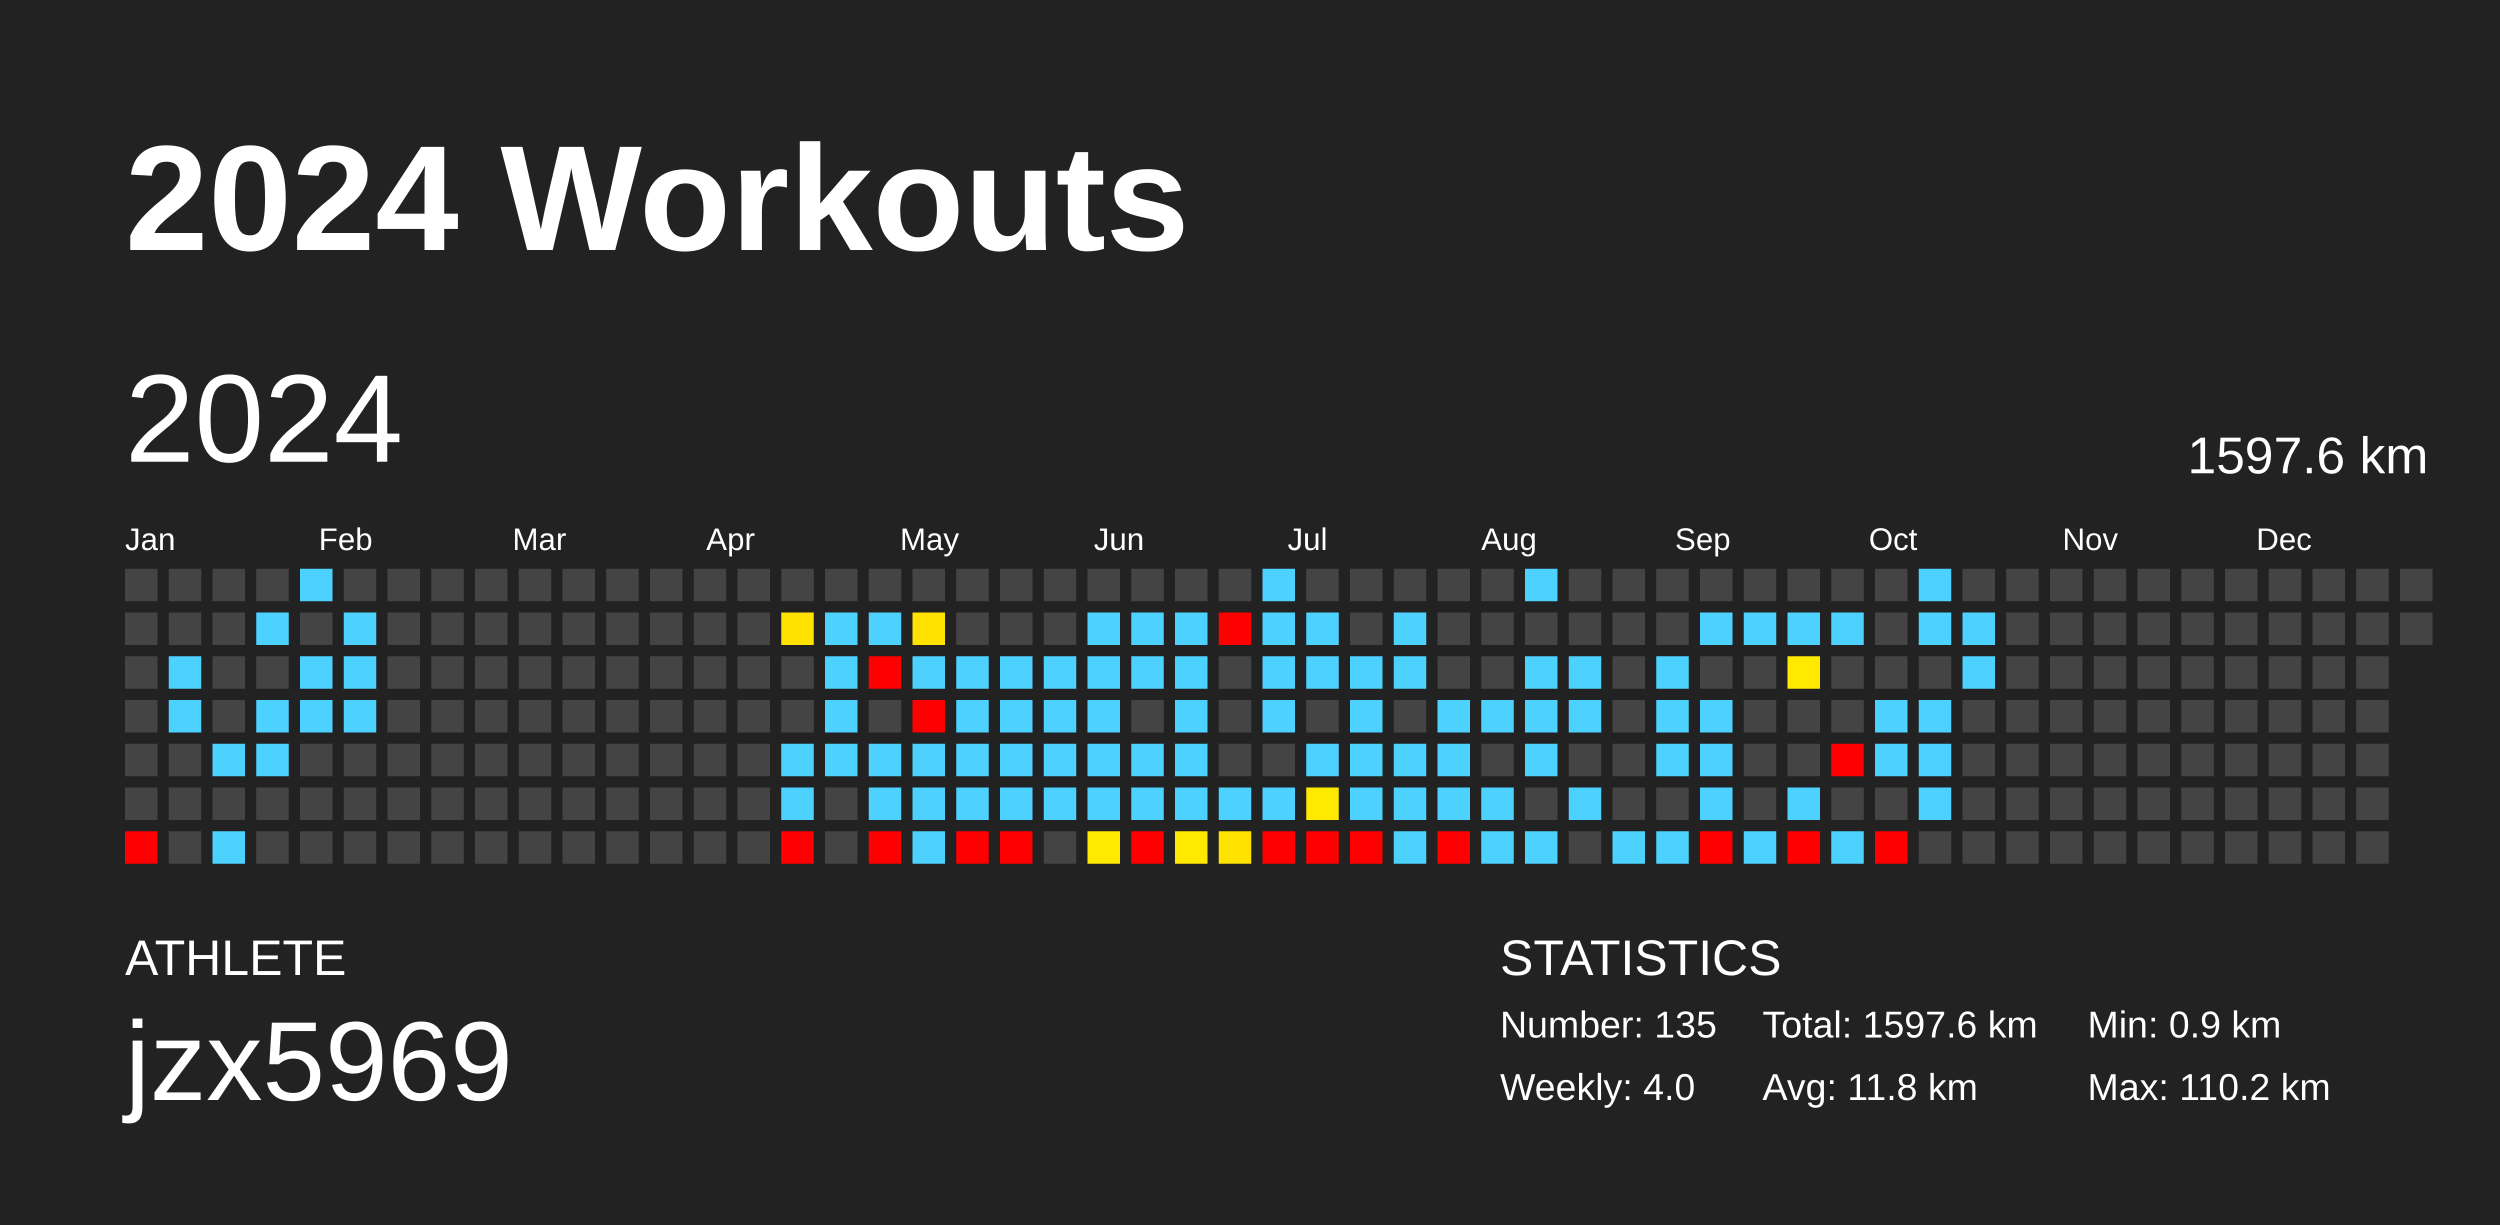
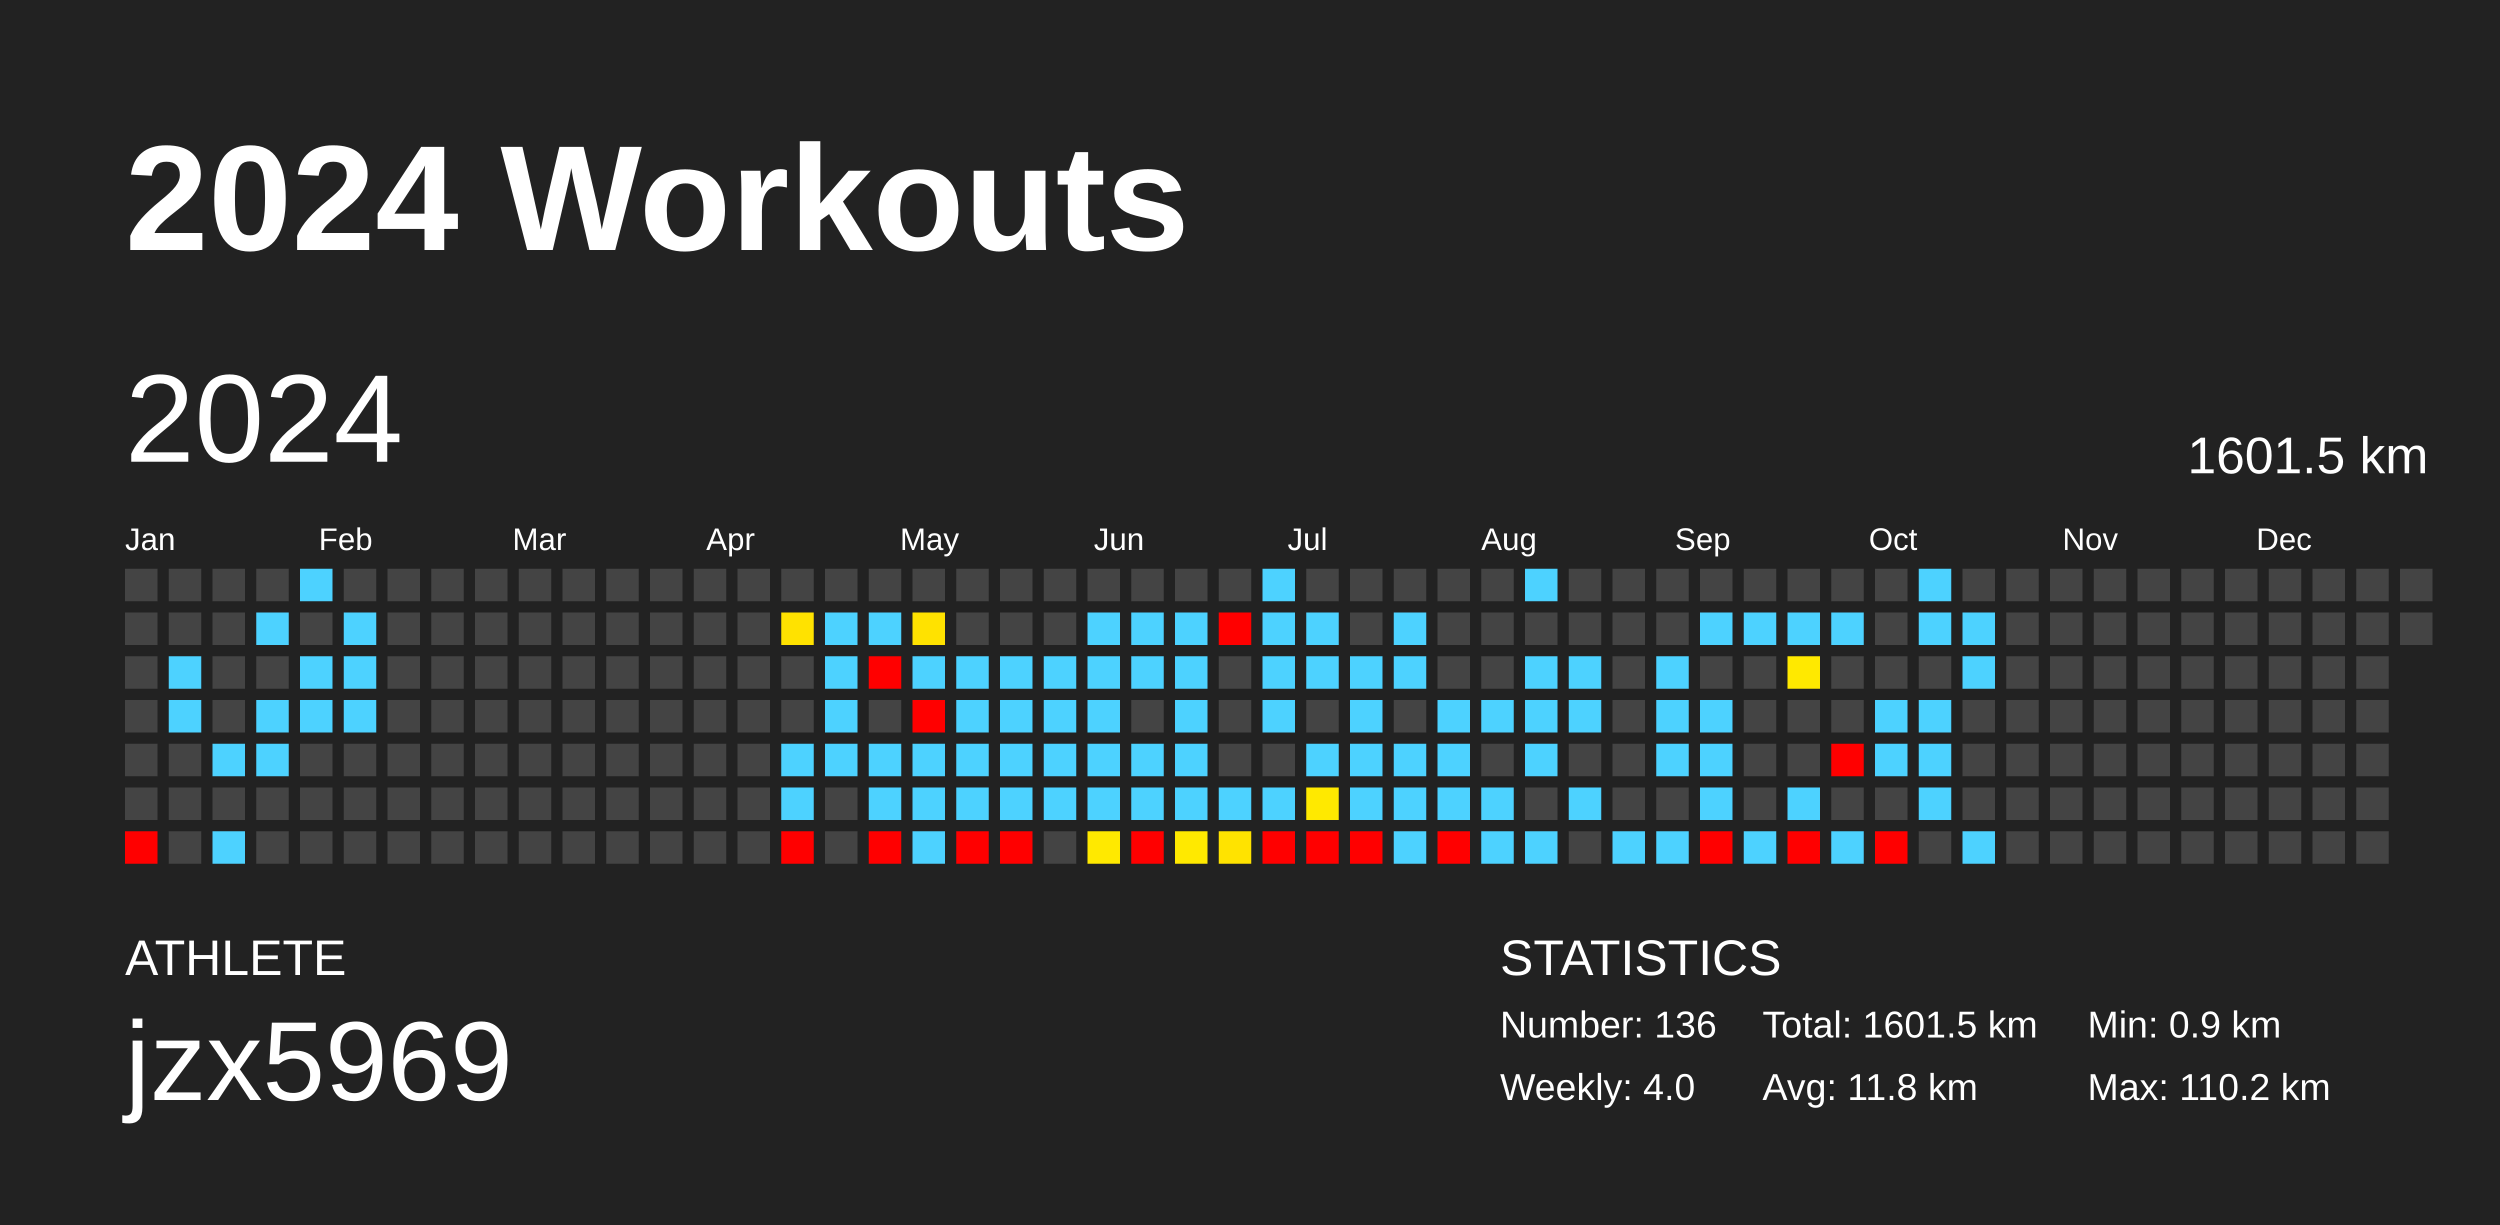
<svg xmlns="http://www.w3.org/2000/svg" baseProfile="full" height="98mm" version="1.1" viewBox="0,0,200,98" width="200mm">
  <defs />
  <rect fill="#222222" height="98" width="200" x="0" y="0" />
  <text fill="#FFFFFF" style="font-size:12px; font-family:Arial; font-weight:bold;" x="10" y="20">2024 Workouts</text>
  <text fill="#FFFFFF" style="font-size:4px; font-family:Arial" x="10" y="78">ATHLETE</text>
  <text fill="#FFFFFF" style="font-size:9px; font-family:Arial" x="10" y="88">jzx5969</text>
  <text fill="#FFFFFF" style="font-size:4px; font-family:Arial" x="120" y="78">STATISTICS</text>
-   <text fill="#FFFFFF" style="font-size:3px; font-family:Arial" x="120" y="83">Number: 135</text>
+   <text fill="#FFFFFF" style="font-size:3px; font-family:Arial" x="120" y="83">Number: 136</text>
  <text fill="#FFFFFF" style="font-size:3px; font-family:Arial" x="120" y="88">Weekly: 4.0</text>
-   <text fill="#FFFFFF" style="font-size:3px; font-family:Arial" x="141" y="83">Total: 1597.6 km</text>
+   <text fill="#FFFFFF" style="font-size:3px; font-family:Arial" x="141" y="83">Total: 1601.5 km</text>
  <text fill="#FFFFFF" style="font-size:3px; font-family:Arial" x="141" y="88">Avg: 11.8 km</text>
  <text fill="#FFFFFF" style="font-size:3px; font-family:Arial" x="167" y="83">Min: 0.9 km</text>
  <text fill="#FFFFFF" style="font-size:3px; font-family:Arial" x="167" y="88">Max: 110.2 km</text>
  <text dominant-baseline="hanging" fill="#FFFFFF" style="font-size:10.0px; font-family:Arial;" x="10" y="30">2024</text>
-   <text dominant-baseline="hanging" fill="#FFFFFF" style="font-size:4.125px; font-family:Arial;" x="175" y="35">1597.6 km</text>
+   <text dominant-baseline="hanging" fill="#FFFFFF" style="font-size:4.125px; font-family:Arial;" x="175" y="35">1601.5 km</text>
  <text fill="#FFFFFF" style="font-size:2.5px; font-family:Arial" x="10.0" y="44">Jan</text>
  <text fill="#FFFFFF" style="font-size:2.5px; font-family:Arial" x="25.5" y="44">Feb</text>
  <text fill="#FFFFFF" style="font-size:2.5px; font-family:Arial" x="41.0" y="44">Mar</text>
  <text fill="#FFFFFF" style="font-size:2.5px; font-family:Arial" x="56.5" y="44">Apr</text>
  <text fill="#FFFFFF" style="font-size:2.5px; font-family:Arial" x="72.0" y="44">May</text>
  <text fill="#FFFFFF" style="font-size:2.5px; font-family:Arial" x="87.5" y="44">Jun</text>
  <text fill="#FFFFFF" style="font-size:2.5px; font-family:Arial" x="103.0" y="44">Jul</text>
  <text fill="#FFFFFF" style="font-size:2.5px; font-family:Arial" x="118.5" y="44">Aug</text>
  <text fill="#FFFFFF" style="font-size:2.5px; font-family:Arial" x="134.0" y="44">Sep</text>
  <text fill="#FFFFFF" style="font-size:2.5px; font-family:Arial" x="149.5" y="44">Oct</text>
  <text fill="#FFFFFF" style="font-size:2.5px; font-family:Arial" x="165.0" y="44">Nov</text>
  <text fill="#FFFFFF" style="font-size:2.5px; font-family:Arial" x="180.5" y="44">Dec</text>
  <rect fill="#444444" height="2.6" width="2.6" x="10.0" y="45.5" />
  <rect fill="#444444" height="2.6" width="2.6" x="10.0" y="49.0" />
  <rect fill="#444444" height="2.6" width="2.6" x="10.0" y="52.5" />
  <rect fill="#444444" height="2.6" width="2.6" x="10.0" y="56.0" />
  <rect fill="#444444" height="2.6" width="2.6" x="10.0" y="59.5" />
  <rect fill="#444444" height="2.6" width="2.6" x="10.0" y="63.0" />
  <rect fill="red" height="2.6" width="2.6" x="10.0" y="66.5" />
  <rect fill="#444444" height="2.6" width="2.6" x="13.5" y="45.5" />
  <rect fill="#444444" height="2.6" width="2.6" x="13.5" y="49.0" />
  <rect fill="#4dd2ff" height="2.6" width="2.6" x="13.5" y="52.5" />
  <rect fill="#4dd2ff" height="2.6" width="2.6" x="13.5" y="56.0" />
  <rect fill="#444444" height="2.6" width="2.6" x="13.5" y="59.5" />
  <rect fill="#444444" height="2.6" width="2.6" x="13.5" y="63.0" />
  <rect fill="#444444" height="2.6" width="2.6" x="13.5" y="66.5" />
  <rect fill="#444444" height="2.6" width="2.6" x="17.0" y="45.5" />
  <rect fill="#444444" height="2.6" width="2.6" x="17.0" y="49.0" />
  <rect fill="#444444" height="2.6" width="2.6" x="17.0" y="52.5" />
  <rect fill="#444444" height="2.6" width="2.6" x="17.0" y="56.0" />
  <rect fill="#4dd2ff" height="2.6" width="2.6" x="17.0" y="59.5" />
  <rect fill="#444444" height="2.6" width="2.6" x="17.0" y="63.0" />
  <rect fill="#4dd2ff" height="2.6" width="2.6" x="17.0" y="66.5" />
  <rect fill="#444444" height="2.6" width="2.6" x="20.5" y="45.5" />
  <rect fill="#4dd2ff" height="2.6" width="2.6" x="20.5" y="49.0" />
  <rect fill="#444444" height="2.6" width="2.6" x="20.5" y="52.5" />
  <rect fill="#4dd2ff" height="2.6" width="2.6" x="20.5" y="56.0" />
  <rect fill="#4dd2ff" height="2.6" width="2.6" x="20.5" y="59.5" />
  <rect fill="#444444" height="2.6" width="2.6" x="20.5" y="63.0" />
  <rect fill="#444444" height="2.6" width="2.6" x="20.5" y="66.5" />
  <rect fill="#4dd2ff" height="2.6" width="2.6" x="24.0" y="45.5" />
  <rect fill="#444444" height="2.6" width="2.6" x="24.0" y="49.0" />
  <rect fill="#4dd2ff" height="2.6" width="2.6" x="24.0" y="52.5" />
  <rect fill="#4dd2ff" height="2.6" width="2.6" x="24.0" y="56.0" />
  <rect fill="#444444" height="2.6" width="2.6" x="24.0" y="59.5" />
  <rect fill="#444444" height="2.6" width="2.6" x="24.0" y="63.0" />
  <rect fill="#444444" height="2.6" width="2.6" x="24.0" y="66.5" />
  <rect fill="#444444" height="2.6" width="2.6" x="27.5" y="45.5" />
  <rect fill="#4dd2ff" height="2.6" width="2.6" x="27.5" y="49.0" />
  <rect fill="#4dd2ff" height="2.6" width="2.6" x="27.5" y="52.5" />
  <rect fill="#4dd2ff" height="2.6" width="2.6" x="27.5" y="56.0" />
  <rect fill="#444444" height="2.6" width="2.6" x="27.5" y="59.5" />
  <rect fill="#444444" height="2.6" width="2.6" x="27.5" y="63.0" />
  <rect fill="#444444" height="2.6" width="2.6" x="27.5" y="66.5" />
  <rect fill="#444444" height="2.6" width="2.6" x="31.0" y="45.5" />
  <rect fill="#444444" height="2.6" width="2.6" x="31.0" y="49.0" />
  <rect fill="#444444" height="2.6" width="2.6" x="31.0" y="52.5" />
  <rect fill="#444444" height="2.6" width="2.6" x="31.0" y="56.0" />
  <rect fill="#444444" height="2.6" width="2.6" x="31.0" y="59.5" />
  <rect fill="#444444" height="2.6" width="2.6" x="31.0" y="63.0" />
  <rect fill="#444444" height="2.6" width="2.6" x="31.0" y="66.5" />
  <rect fill="#444444" height="2.6" width="2.6" x="34.5" y="45.5" />
  <rect fill="#444444" height="2.6" width="2.6" x="34.5" y="49.0" />
  <rect fill="#444444" height="2.6" width="2.6" x="34.5" y="52.5" />
  <rect fill="#444444" height="2.6" width="2.6" x="34.5" y="56.0" />
  <rect fill="#444444" height="2.6" width="2.6" x="34.5" y="59.5" />
  <rect fill="#444444" height="2.6" width="2.6" x="34.5" y="63.0" />
  <rect fill="#444444" height="2.6" width="2.6" x="34.5" y="66.5" />
  <rect fill="#444444" height="2.6" width="2.6" x="38.0" y="45.5" />
  <rect fill="#444444" height="2.6" width="2.6" x="38.0" y="49.0" />
  <rect fill="#444444" height="2.6" width="2.6" x="38.0" y="52.5" />
  <rect fill="#444444" height="2.6" width="2.6" x="38.0" y="56.0" />
  <rect fill="#444444" height="2.6" width="2.6" x="38.0" y="59.5" />
  <rect fill="#444444" height="2.6" width="2.6" x="38.0" y="63.0" />
  <rect fill="#444444" height="2.6" width="2.6" x="38.0" y="66.5" />
  <rect fill="#444444" height="2.6" width="2.6" x="41.5" y="45.5" />
  <rect fill="#444444" height="2.6" width="2.6" x="41.5" y="49.0" />
  <rect fill="#444444" height="2.6" width="2.6" x="41.5" y="52.5" />
  <rect fill="#444444" height="2.6" width="2.6" x="41.5" y="56.0" />
  <rect fill="#444444" height="2.6" width="2.6" x="41.5" y="59.5" />
  <rect fill="#444444" height="2.6" width="2.6" x="41.5" y="63.0" />
  <rect fill="#444444" height="2.6" width="2.6" x="41.5" y="66.5" />
  <rect fill="#444444" height="2.6" width="2.6" x="45.0" y="45.5" />
  <rect fill="#444444" height="2.6" width="2.6" x="45.0" y="49.0" />
  <rect fill="#444444" height="2.6" width="2.6" x="45.0" y="52.5" />
  <rect fill="#444444" height="2.6" width="2.6" x="45.0" y="56.0" />
  <rect fill="#444444" height="2.6" width="2.6" x="45.0" y="59.5" />
  <rect fill="#444444" height="2.6" width="2.6" x="45.0" y="63.0" />
  <rect fill="#444444" height="2.6" width="2.6" x="45.0" y="66.5" />
  <rect fill="#444444" height="2.6" width="2.6" x="48.5" y="45.5" />
  <rect fill="#444444" height="2.6" width="2.6" x="48.5" y="49.0" />
  <rect fill="#444444" height="2.6" width="2.6" x="48.5" y="52.5" />
  <rect fill="#444444" height="2.6" width="2.6" x="48.5" y="56.0" />
  <rect fill="#444444" height="2.6" width="2.6" x="48.5" y="59.5" />
  <rect fill="#444444" height="2.6" width="2.6" x="48.5" y="63.0" />
  <rect fill="#444444" height="2.6" width="2.6" x="48.5" y="66.5" />
  <rect fill="#444444" height="2.6" width="2.6" x="52.0" y="45.5" />
  <rect fill="#444444" height="2.6" width="2.6" x="52.0" y="49.0" />
  <rect fill="#444444" height="2.6" width="2.6" x="52.0" y="52.5" />
  <rect fill="#444444" height="2.6" width="2.6" x="52.0" y="56.0" />
  <rect fill="#444444" height="2.6" width="2.6" x="52.0" y="59.5" />
  <rect fill="#444444" height="2.6" width="2.6" x="52.0" y="63.0" />
  <rect fill="#444444" height="2.6" width="2.6" x="52.0" y="66.5" />
  <rect fill="#444444" height="2.6" width="2.6" x="55.5" y="45.5" />
  <rect fill="#444444" height="2.6" width="2.6" x="55.5" y="49.0" />
  <rect fill="#444444" height="2.6" width="2.6" x="55.5" y="52.5" />
  <rect fill="#444444" height="2.6" width="2.6" x="55.5" y="56.0" />
  <rect fill="#444444" height="2.6" width="2.6" x="55.5" y="59.5" />
  <rect fill="#444444" height="2.6" width="2.6" x="55.5" y="63.0" />
  <rect fill="#444444" height="2.6" width="2.6" x="55.5" y="66.5" />
  <rect fill="#444444" height="2.6" width="2.6" x="59.0" y="45.5" />
  <rect fill="#444444" height="2.6" width="2.6" x="59.0" y="49.0" />
  <rect fill="#444444" height="2.6" width="2.6" x="59.0" y="52.5" />
  <rect fill="#444444" height="2.6" width="2.6" x="59.0" y="56.0" />
  <rect fill="#444444" height="2.6" width="2.6" x="59.0" y="59.5" />
  <rect fill="#444444" height="2.6" width="2.6" x="59.0" y="63.0" />
  <rect fill="#444444" height="2.6" width="2.6" x="59.0" y="66.5" />
  <rect fill="#444444" height="2.6" width="2.6" x="62.5" y="45.5" />
  <rect fill="#ffe200" height="2.6" width="2.6" x="62.5" y="49.0" />
  <rect fill="#444444" height="2.6" width="2.6" x="62.5" y="52.5" />
  <rect fill="#444444" height="2.6" width="2.6" x="62.5" y="56.0" />
  <rect fill="#4dd2ff" height="2.6" width="2.6" x="62.5" y="59.5" />
  <rect fill="#4dd2ff" height="2.6" width="2.6" x="62.5" y="63.0" />
  <rect fill="red" height="2.6" width="2.6" x="62.5" y="66.5" />
  <rect fill="#444444" height="2.6" width="2.6" x="66.0" y="45.5" />
  <rect fill="#4dd2ff" height="2.6" width="2.6" x="66.0" y="49.0" />
  <rect fill="#4dd2ff" height="2.6" width="2.6" x="66.0" y="52.5" />
  <rect fill="#4dd2ff" height="2.6" width="2.6" x="66.0" y="56.0" />
  <rect fill="#4dd2ff" height="2.6" width="2.6" x="66.0" y="59.5" />
  <rect fill="#444444" height="2.6" width="2.6" x="66.0" y="63.0" />
  <rect fill="#444444" height="2.6" width="2.6" x="66.0" y="66.5" />
  <rect fill="#444444" height="2.6" width="2.6" x="69.5" y="45.5" />
  <rect fill="#4dd2ff" height="2.6" width="2.6" x="69.5" y="49.0" />
  <rect fill="red" height="2.6" width="2.6" x="69.5" y="52.5" />
  <rect fill="#444444" height="2.6" width="2.6" x="69.5" y="56.0" />
  <rect fill="#4dd2ff" height="2.6" width="2.6" x="69.5" y="59.5" />
  <rect fill="#4dd2ff" height="2.6" width="2.6" x="69.5" y="63.0" />
  <rect fill="red" height="2.6" width="2.6" x="69.5" y="66.5" />
  <rect fill="#444444" height="2.6" width="2.6" x="73.0" y="45.5" />
  <rect fill="#ffe200" height="2.6" width="2.6" x="73.0" y="49.0" />
  <rect fill="#4dd2ff" height="2.6" width="2.6" x="73.0" y="52.5" />
  <rect fill="red" height="2.6" width="2.6" x="73.0" y="56.0" />
  <rect fill="#4dd2ff" height="2.6" width="2.6" x="73.0" y="59.5" />
  <rect fill="#4dd2ff" height="2.6" width="2.6" x="73.0" y="63.0" />
  <rect fill="#4dd2ff" height="2.6" width="2.6" x="73.0" y="66.5" />
  <rect fill="#444444" height="2.6" width="2.6" x="76.5" y="45.5" />
  <rect fill="#444444" height="2.6" width="2.6" x="76.5" y="49.0" />
  <rect fill="#4dd2ff" height="2.6" width="2.6" x="76.5" y="52.5" />
  <rect fill="#4dd2ff" height="2.6" width="2.6" x="76.5" y="56.0" />
  <rect fill="#4dd2ff" height="2.6" width="2.6" x="76.5" y="59.5" />
  <rect fill="#4dd2ff" height="2.6" width="2.6" x="76.5" y="63.0" />
  <rect fill="red" height="2.6" width="2.6" x="76.5" y="66.5" />
  <rect fill="#444444" height="2.6" width="2.6" x="80.0" y="45.5" />
  <rect fill="#444444" height="2.6" width="2.6" x="80.0" y="49.0" />
  <rect fill="#4dd2ff" height="2.6" width="2.6" x="80.0" y="52.5" />
  <rect fill="#4dd2ff" height="2.6" width="2.6" x="80.0" y="56.0" />
  <rect fill="#4dd2ff" height="2.6" width="2.6" x="80.0" y="59.5" />
  <rect fill="#4dd2ff" height="2.6" width="2.6" x="80.0" y="63.0" />
  <rect fill="red" height="2.6" width="2.6" x="80.0" y="66.5" />
  <rect fill="#444444" height="2.6" width="2.6" x="83.5" y="45.5" />
  <rect fill="#444444" height="2.6" width="2.6" x="83.5" y="49.0" />
  <rect fill="#4dd2ff" height="2.6" width="2.6" x="83.5" y="52.5" />
  <rect fill="#4dd2ff" height="2.6" width="2.6" x="83.5" y="56.0" />
  <rect fill="#4dd2ff" height="2.6" width="2.6" x="83.5" y="59.5" />
  <rect fill="#4dd2ff" height="2.6" width="2.6" x="83.5" y="63.0" />
  <rect fill="#444444" height="2.6" width="2.6" x="83.5" y="66.5" />
  <rect fill="#444444" height="2.6" width="2.6" x="87.0" y="45.5" />
  <rect fill="#4dd2ff" height="2.6" width="2.6" x="87.0" y="49.0" />
  <rect fill="#4dd2ff" height="2.6" width="2.6" x="87.0" y="52.5" />
  <rect fill="#4dd2ff" height="2.6" width="2.6" x="87.0" y="56.0" />
  <rect fill="#4dd2ff" height="2.6" width="2.6" x="87.0" y="59.5" />
  <rect fill="#4dd2ff" height="2.6" width="2.6" x="87.0" y="63.0" />
  <rect fill="#ffe900" height="2.6" width="2.6" x="87.0" y="66.5" />
  <rect fill="#444444" height="2.6" width="2.6" x="90.5" y="45.5" />
  <rect fill="#4dd2ff" height="2.6" width="2.6" x="90.5" y="49.0" />
  <rect fill="#4dd2ff" height="2.6" width="2.6" x="90.5" y="52.5" />
  <rect fill="#444444" height="2.6" width="2.6" x="90.5" y="56.0" />
  <rect fill="#4dd2ff" height="2.6" width="2.6" x="90.5" y="59.5" />
  <rect fill="#4dd2ff" height="2.6" width="2.6" x="90.5" y="63.0" />
  <rect fill="red" height="2.6" width="2.6" x="90.5" y="66.5" />
  <rect fill="#444444" height="2.6" width="2.6" x="94.0" y="45.5" />
  <rect fill="#4dd2ff" height="2.6" width="2.6" x="94.0" y="49.0" />
  <rect fill="#4dd2ff" height="2.6" width="2.6" x="94.0" y="52.5" />
  <rect fill="#4dd2ff" height="2.6" width="2.6" x="94.0" y="56.0" />
  <rect fill="#4dd2ff" height="2.6" width="2.6" x="94.0" y="59.5" />
  <rect fill="#4dd2ff" height="2.6" width="2.6" x="94.0" y="63.0" />
  <rect fill="#ffe900" height="2.6" width="2.6" x="94.0" y="66.5" />
  <rect fill="#444444" height="2.6" width="2.6" x="97.5" y="45.5" />
  <rect fill="red" height="2.6" width="2.6" x="97.5" y="49.0" />
  <rect fill="#444444" height="2.6" width="2.6" x="97.5" y="52.5" />
  <rect fill="#444444" height="2.6" width="2.6" x="97.5" y="56.0" />
  <rect fill="#444444" height="2.6" width="2.6" x="97.5" y="59.5" />
  <rect fill="#4dd2ff" height="2.6" width="2.6" x="97.5" y="63.0" />
  <rect fill="#ffe300" height="2.6" width="2.6" x="97.5" y="66.5" />
  <rect fill="#4dd2ff" height="2.6" width="2.6" x="101.0" y="45.5" />
  <rect fill="#4dd2ff" height="2.6" width="2.6" x="101.0" y="49.0" />
  <rect fill="#4dd2ff" height="2.6" width="2.6" x="101.0" y="52.5" />
  <rect fill="#4dd2ff" height="2.6" width="2.6" x="101.0" y="56.0" />
  <rect fill="#444444" height="2.6" width="2.6" x="101.0" y="59.5" />
  <rect fill="#4dd2ff" height="2.6" width="2.6" x="101.0" y="63.0" />
  <rect fill="red" height="2.6" width="2.6" x="101.0" y="66.5" />
  <rect fill="#444444" height="2.6" width="2.6" x="104.5" y="45.5" />
  <rect fill="#4dd2ff" height="2.6" width="2.6" x="104.5" y="49.0" />
  <rect fill="#4dd2ff" height="2.6" width="2.6" x="104.5" y="52.5" />
  <rect fill="#444444" height="2.6" width="2.6" x="104.5" y="56.0" />
  <rect fill="#4dd2ff" height="2.6" width="2.6" x="104.5" y="59.5" />
  <rect fill="#ffe900" height="2.6" width="2.6" x="104.5" y="63.0" />
  <rect fill="red" height="2.6" width="2.6" x="104.5" y="66.5" />
  <rect fill="#444444" height="2.6" width="2.6" x="108.0" y="45.5" />
  <rect fill="#444444" height="2.6" width="2.6" x="108.0" y="49.0" />
  <rect fill="#4dd2ff" height="2.6" width="2.6" x="108.0" y="52.5" />
  <rect fill="#4dd2ff" height="2.6" width="2.6" x="108.0" y="56.0" />
  <rect fill="#4dd2ff" height="2.6" width="2.6" x="108.0" y="59.5" />
  <rect fill="#4dd2ff" height="2.6" width="2.6" x="108.0" y="63.0" />
  <rect fill="red" height="2.6" width="2.6" x="108.0" y="66.5" />
  <rect fill="#444444" height="2.6" width="2.6" x="111.5" y="45.5" />
  <rect fill="#4dd2ff" height="2.6" width="2.6" x="111.5" y="49.0" />
  <rect fill="#4dd2ff" height="2.6" width="2.6" x="111.5" y="52.5" />
  <rect fill="#444444" height="2.6" width="2.6" x="111.5" y="56.0" />
  <rect fill="#4dd2ff" height="2.6" width="2.6" x="111.5" y="59.5" />
  <rect fill="#4dd2ff" height="2.6" width="2.6" x="111.5" y="63.0" />
  <rect fill="#4dd2ff" height="2.6" width="2.6" x="111.5" y="66.5" />
  <rect fill="#444444" height="2.6" width="2.6" x="115.0" y="45.5" />
  <rect fill="#444444" height="2.6" width="2.6" x="115.0" y="49.0" />
  <rect fill="#444444" height="2.6" width="2.6" x="115.0" y="52.5" />
  <rect fill="#4dd2ff" height="2.6" width="2.6" x="115.0" y="56.0" />
  <rect fill="#4dd2ff" height="2.6" width="2.6" x="115.0" y="59.5" />
  <rect fill="#4dd2ff" height="2.6" width="2.6" x="115.0" y="63.0" />
  <rect fill="red" height="2.6" width="2.6" x="115.0" y="66.5" />
  <rect fill="#444444" height="2.6" width="2.6" x="118.5" y="45.5" />
  <rect fill="#444444" height="2.6" width="2.6" x="118.5" y="49.0" />
  <rect fill="#444444" height="2.6" width="2.6" x="118.5" y="52.5" />
  <rect fill="#4dd2ff" height="2.6" width="2.6" x="118.5" y="56.0" />
  <rect fill="#444444" height="2.6" width="2.6" x="118.5" y="59.5" />
  <rect fill="#4dd2ff" height="2.6" width="2.6" x="118.5" y="63.0" />
  <rect fill="#4dd2ff" height="2.6" width="2.6" x="118.5" y="66.5" />
  <rect fill="#4dd2ff" height="2.6" width="2.6" x="122.0" y="45.5" />
  <rect fill="#444444" height="2.6" width="2.6" x="122.0" y="49.0" />
  <rect fill="#4dd2ff" height="2.6" width="2.6" x="122.0" y="52.5" />
  <rect fill="#4dd2ff" height="2.6" width="2.6" x="122.0" y="56.0" />
  <rect fill="#4dd2ff" height="2.6" width="2.6" x="122.0" y="59.5" />
  <rect fill="#444444" height="2.6" width="2.6" x="122.0" y="63.0" />
  <rect fill="#4dd2ff" height="2.6" width="2.6" x="122.0" y="66.5" />
  <rect fill="#444444" height="2.6" width="2.6" x="125.5" y="45.5" />
  <rect fill="#444444" height="2.6" width="2.6" x="125.5" y="49.0" />
  <rect fill="#4dd2ff" height="2.6" width="2.6" x="125.5" y="52.5" />
  <rect fill="#4dd2ff" height="2.6" width="2.6" x="125.5" y="56.0" />
  <rect fill="#444444" height="2.6" width="2.6" x="125.5" y="59.5" />
  <rect fill="#4dd2ff" height="2.6" width="2.6" x="125.5" y="63.0" />
  <rect fill="#444444" height="2.6" width="2.6" x="125.5" y="66.5" />
  <rect fill="#444444" height="2.6" width="2.6" x="129.0" y="45.5" />
  <rect fill="#444444" height="2.6" width="2.6" x="129.0" y="49.0" />
  <rect fill="#444444" height="2.6" width="2.6" x="129.0" y="52.5" />
  <rect fill="#444444" height="2.6" width="2.6" x="129.0" y="56.0" />
  <rect fill="#444444" height="2.6" width="2.6" x="129.0" y="59.5" />
  <rect fill="#444444" height="2.6" width="2.6" x="129.0" y="63.0" />
  <rect fill="#4dd2ff" height="2.6" width="2.6" x="129.0" y="66.5" />
  <rect fill="#444444" height="2.6" width="2.6" x="132.5" y="45.5" />
  <rect fill="#444444" height="2.6" width="2.6" x="132.5" y="49.0" />
  <rect fill="#4dd2ff" height="2.6" width="2.6" x="132.5" y="52.5" />
  <rect fill="#4dd2ff" height="2.6" width="2.6" x="132.5" y="56.0" />
  <rect fill="#4dd2ff" height="2.6" width="2.6" x="132.5" y="59.5" />
  <rect fill="#444444" height="2.6" width="2.6" x="132.5" y="63.0" />
  <rect fill="#4dd2ff" height="2.6" width="2.6" x="132.5" y="66.5" />
  <rect fill="#444444" height="2.6" width="2.6" x="136.0" y="45.5" />
  <rect fill="#4dd2ff" height="2.6" width="2.6" x="136.0" y="49.0" />
  <rect fill="#444444" height="2.6" width="2.6" x="136.0" y="52.5" />
  <rect fill="#4dd2ff" height="2.6" width="2.6" x="136.0" y="56.0" />
  <rect fill="#4dd2ff" height="2.6" width="2.6" x="136.0" y="59.5" />
  <rect fill="#4dd2ff" height="2.6" width="2.6" x="136.0" y="63.0" />
  <rect fill="red" height="2.6" width="2.6" x="136.0" y="66.5" />
  <rect fill="#444444" height="2.6" width="2.6" x="139.5" y="45.5" />
  <rect fill="#4dd2ff" height="2.6" width="2.6" x="139.5" y="49.0" />
  <rect fill="#444444" height="2.6" width="2.6" x="139.5" y="52.5" />
  <rect fill="#444444" height="2.6" width="2.6" x="139.5" y="56.0" />
  <rect fill="#444444" height="2.6" width="2.6" x="139.5" y="59.5" />
  <rect fill="#444444" height="2.6" width="2.6" x="139.5" y="63.0" />
  <rect fill="#4dd2ff" height="2.6" width="2.6" x="139.5" y="66.5" />
  <rect fill="#444444" height="2.6" width="2.6" x="143.0" y="45.5" />
  <rect fill="#4dd2ff" height="2.6" width="2.6" x="143.0" y="49.0" />
  <rect fill="#ffe900" height="2.6" width="2.6" x="143.0" y="52.5" />
  <rect fill="#444444" height="2.6" width="2.6" x="143.0" y="56.0" />
  <rect fill="#444444" height="2.6" width="2.6" x="143.0" y="59.5" />
  <rect fill="#4dd2ff" height="2.6" width="2.6" x="143.0" y="63.0" />
  <rect fill="red" height="2.6" width="2.6" x="143.0" y="66.5" />
  <rect fill="#444444" height="2.6" width="2.6" x="146.5" y="45.5" />
  <rect fill="#4dd2ff" height="2.6" width="2.6" x="146.5" y="49.0" />
  <rect fill="#444444" height="2.6" width="2.6" x="146.5" y="52.5" />
  <rect fill="#444444" height="2.6" width="2.6" x="146.5" y="56.0" />
  <rect fill="red" height="2.6" width="2.6" x="146.5" y="59.5" />
  <rect fill="#444444" height="2.6" width="2.6" x="146.5" y="63.0" />
  <rect fill="#4dd2ff" height="2.6" width="2.6" x="146.5" y="66.5" />
  <rect fill="#444444" height="2.6" width="2.6" x="150.0" y="45.5" />
  <rect fill="#444444" height="2.6" width="2.6" x="150.0" y="49.0" />
  <rect fill="#444444" height="2.6" width="2.6" x="150.0" y="52.5" />
  <rect fill="#4dd2ff" height="2.6" width="2.6" x="150.0" y="56.0" />
  <rect fill="#4dd2ff" height="2.6" width="2.6" x="150.0" y="59.5" />
  <rect fill="#444444" height="2.6" width="2.6" x="150.0" y="63.0" />
  <rect fill="red" height="2.6" width="2.6" x="150.0" y="66.5" />
  <rect fill="#4dd2ff" height="2.6" width="2.6" x="153.5" y="45.5" />
  <rect fill="#4dd2ff" height="2.6" width="2.6" x="153.5" y="49.0" />
  <rect fill="#444444" height="2.6" width="2.6" x="153.5" y="52.5" />
  <rect fill="#4dd2ff" height="2.6" width="2.6" x="153.5" y="56.0" />
  <rect fill="#4dd2ff" height="2.6" width="2.6" x="153.5" y="59.5" />
  <rect fill="#4dd2ff" height="2.6" width="2.6" x="153.5" y="63.0" />
  <rect fill="#444444" height="2.6" width="2.6" x="153.5" y="66.5" />
  <rect fill="#444444" height="2.6" width="2.6" x="157.0" y="45.5" />
  <rect fill="#4dd2ff" height="2.6" width="2.6" x="157.0" y="49.0" />
  <rect fill="#4dd2ff" height="2.6" width="2.6" x="157.0" y="52.5" />
  <rect fill="#444444" height="2.6" width="2.6" x="157.0" y="56.0" />
  <rect fill="#444444" height="2.6" width="2.6" x="157.0" y="59.5" />
  <rect fill="#444444" height="2.6" width="2.6" x="157.0" y="63.0" />
-   <rect fill="#444444" height="2.6" width="2.6" x="157.0" y="66.5" />
+   <rect fill="#4dd2ff" height="2.6" width="2.6" x="157.0" y="66.5" />
  <rect fill="#444444" height="2.6" width="2.6" x="160.5" y="45.5" />
  <rect fill="#444444" height="2.6" width="2.6" x="160.5" y="49.0" />
  <rect fill="#444444" height="2.6" width="2.6" x="160.5" y="52.5" />
  <rect fill="#444444" height="2.6" width="2.6" x="160.5" y="56.0" />
  <rect fill="#444444" height="2.6" width="2.6" x="160.5" y="59.5" />
  <rect fill="#444444" height="2.6" width="2.6" x="160.5" y="63.0" />
  <rect fill="#444444" height="2.6" width="2.6" x="160.5" y="66.5" />
  <rect fill="#444444" height="2.6" width="2.6" x="164.0" y="45.5" />
  <rect fill="#444444" height="2.6" width="2.6" x="164.0" y="49.0" />
  <rect fill="#444444" height="2.6" width="2.6" x="164.0" y="52.5" />
  <rect fill="#444444" height="2.6" width="2.6" x="164.0" y="56.0" />
  <rect fill="#444444" height="2.6" width="2.6" x="164.0" y="59.5" />
  <rect fill="#444444" height="2.6" width="2.6" x="164.0" y="63.0" />
  <rect fill="#444444" height="2.6" width="2.6" x="164.0" y="66.5" />
  <rect fill="#444444" height="2.6" width="2.6" x="167.5" y="45.5" />
  <rect fill="#444444" height="2.6" width="2.6" x="167.5" y="49.0" />
  <rect fill="#444444" height="2.6" width="2.6" x="167.5" y="52.5" />
  <rect fill="#444444" height="2.6" width="2.6" x="167.5" y="56.0" />
  <rect fill="#444444" height="2.6" width="2.6" x="167.5" y="59.5" />
  <rect fill="#444444" height="2.6" width="2.6" x="167.5" y="63.0" />
  <rect fill="#444444" height="2.6" width="2.6" x="167.5" y="66.5" />
  <rect fill="#444444" height="2.6" width="2.6" x="171.0" y="45.5" />
  <rect fill="#444444" height="2.6" width="2.6" x="171.0" y="49.0" />
  <rect fill="#444444" height="2.6" width="2.6" x="171.0" y="52.5" />
  <rect fill="#444444" height="2.6" width="2.6" x="171.0" y="56.0" />
  <rect fill="#444444" height="2.6" width="2.6" x="171.0" y="59.5" />
  <rect fill="#444444" height="2.6" width="2.6" x="171.0" y="63.0" />
  <rect fill="#444444" height="2.6" width="2.6" x="171.0" y="66.5" />
  <rect fill="#444444" height="2.6" width="2.6" x="174.5" y="45.5" />
  <rect fill="#444444" height="2.6" width="2.6" x="174.5" y="49.0" />
  <rect fill="#444444" height="2.6" width="2.6" x="174.5" y="52.5" />
  <rect fill="#444444" height="2.6" width="2.6" x="174.5" y="56.0" />
  <rect fill="#444444" height="2.6" width="2.6" x="174.5" y="59.5" />
  <rect fill="#444444" height="2.6" width="2.6" x="174.5" y="63.0" />
  <rect fill="#444444" height="2.6" width="2.6" x="174.5" y="66.5" />
  <rect fill="#444444" height="2.6" width="2.6" x="178.0" y="45.5" />
  <rect fill="#444444" height="2.6" width="2.6" x="178.0" y="49.0" />
  <rect fill="#444444" height="2.6" width="2.6" x="178.0" y="52.5" />
  <rect fill="#444444" height="2.6" width="2.6" x="178.0" y="56.0" />
  <rect fill="#444444" height="2.6" width="2.6" x="178.0" y="59.5" />
  <rect fill="#444444" height="2.6" width="2.6" x="178.0" y="63.0" />
  <rect fill="#444444" height="2.6" width="2.6" x="178.0" y="66.5" />
  <rect fill="#444444" height="2.6" width="2.6" x="181.5" y="45.5" />
  <rect fill="#444444" height="2.6" width="2.6" x="181.5" y="49.0" />
  <rect fill="#444444" height="2.6" width="2.6" x="181.5" y="52.5" />
  <rect fill="#444444" height="2.6" width="2.6" x="181.5" y="56.0" />
  <rect fill="#444444" height="2.6" width="2.6" x="181.5" y="59.5" />
  <rect fill="#444444" height="2.6" width="2.6" x="181.5" y="63.0" />
  <rect fill="#444444" height="2.6" width="2.6" x="181.5" y="66.5" />
  <rect fill="#444444" height="2.6" width="2.6" x="185.0" y="45.5" />
  <rect fill="#444444" height="2.6" width="2.6" x="185.0" y="49.0" />
  <rect fill="#444444" height="2.6" width="2.6" x="185.0" y="52.5" />
  <rect fill="#444444" height="2.6" width="2.6" x="185.0" y="56.0" />
  <rect fill="#444444" height="2.6" width="2.6" x="185.0" y="59.5" />
  <rect fill="#444444" height="2.6" width="2.6" x="185.0" y="63.0" />
  <rect fill="#444444" height="2.6" width="2.6" x="185.0" y="66.5" />
  <rect fill="#444444" height="2.6" width="2.6" x="188.5" y="45.5" />
  <rect fill="#444444" height="2.6" width="2.6" x="188.5" y="49.0" />
  <rect fill="#444444" height="2.6" width="2.6" x="188.5" y="52.5" />
  <rect fill="#444444" height="2.6" width="2.6" x="188.5" y="56.0" />
  <rect fill="#444444" height="2.6" width="2.6" x="188.5" y="59.5" />
  <rect fill="#444444" height="2.6" width="2.6" x="188.5" y="63.0" />
  <rect fill="#444444" height="2.6" width="2.6" x="188.5" y="66.5" />
  <rect fill="#444444" height="2.6" width="2.6" x="192.0" y="45.5" />
  <rect fill="#444444" height="2.6" width="2.6" x="192.0" y="49.0" />
</svg>
